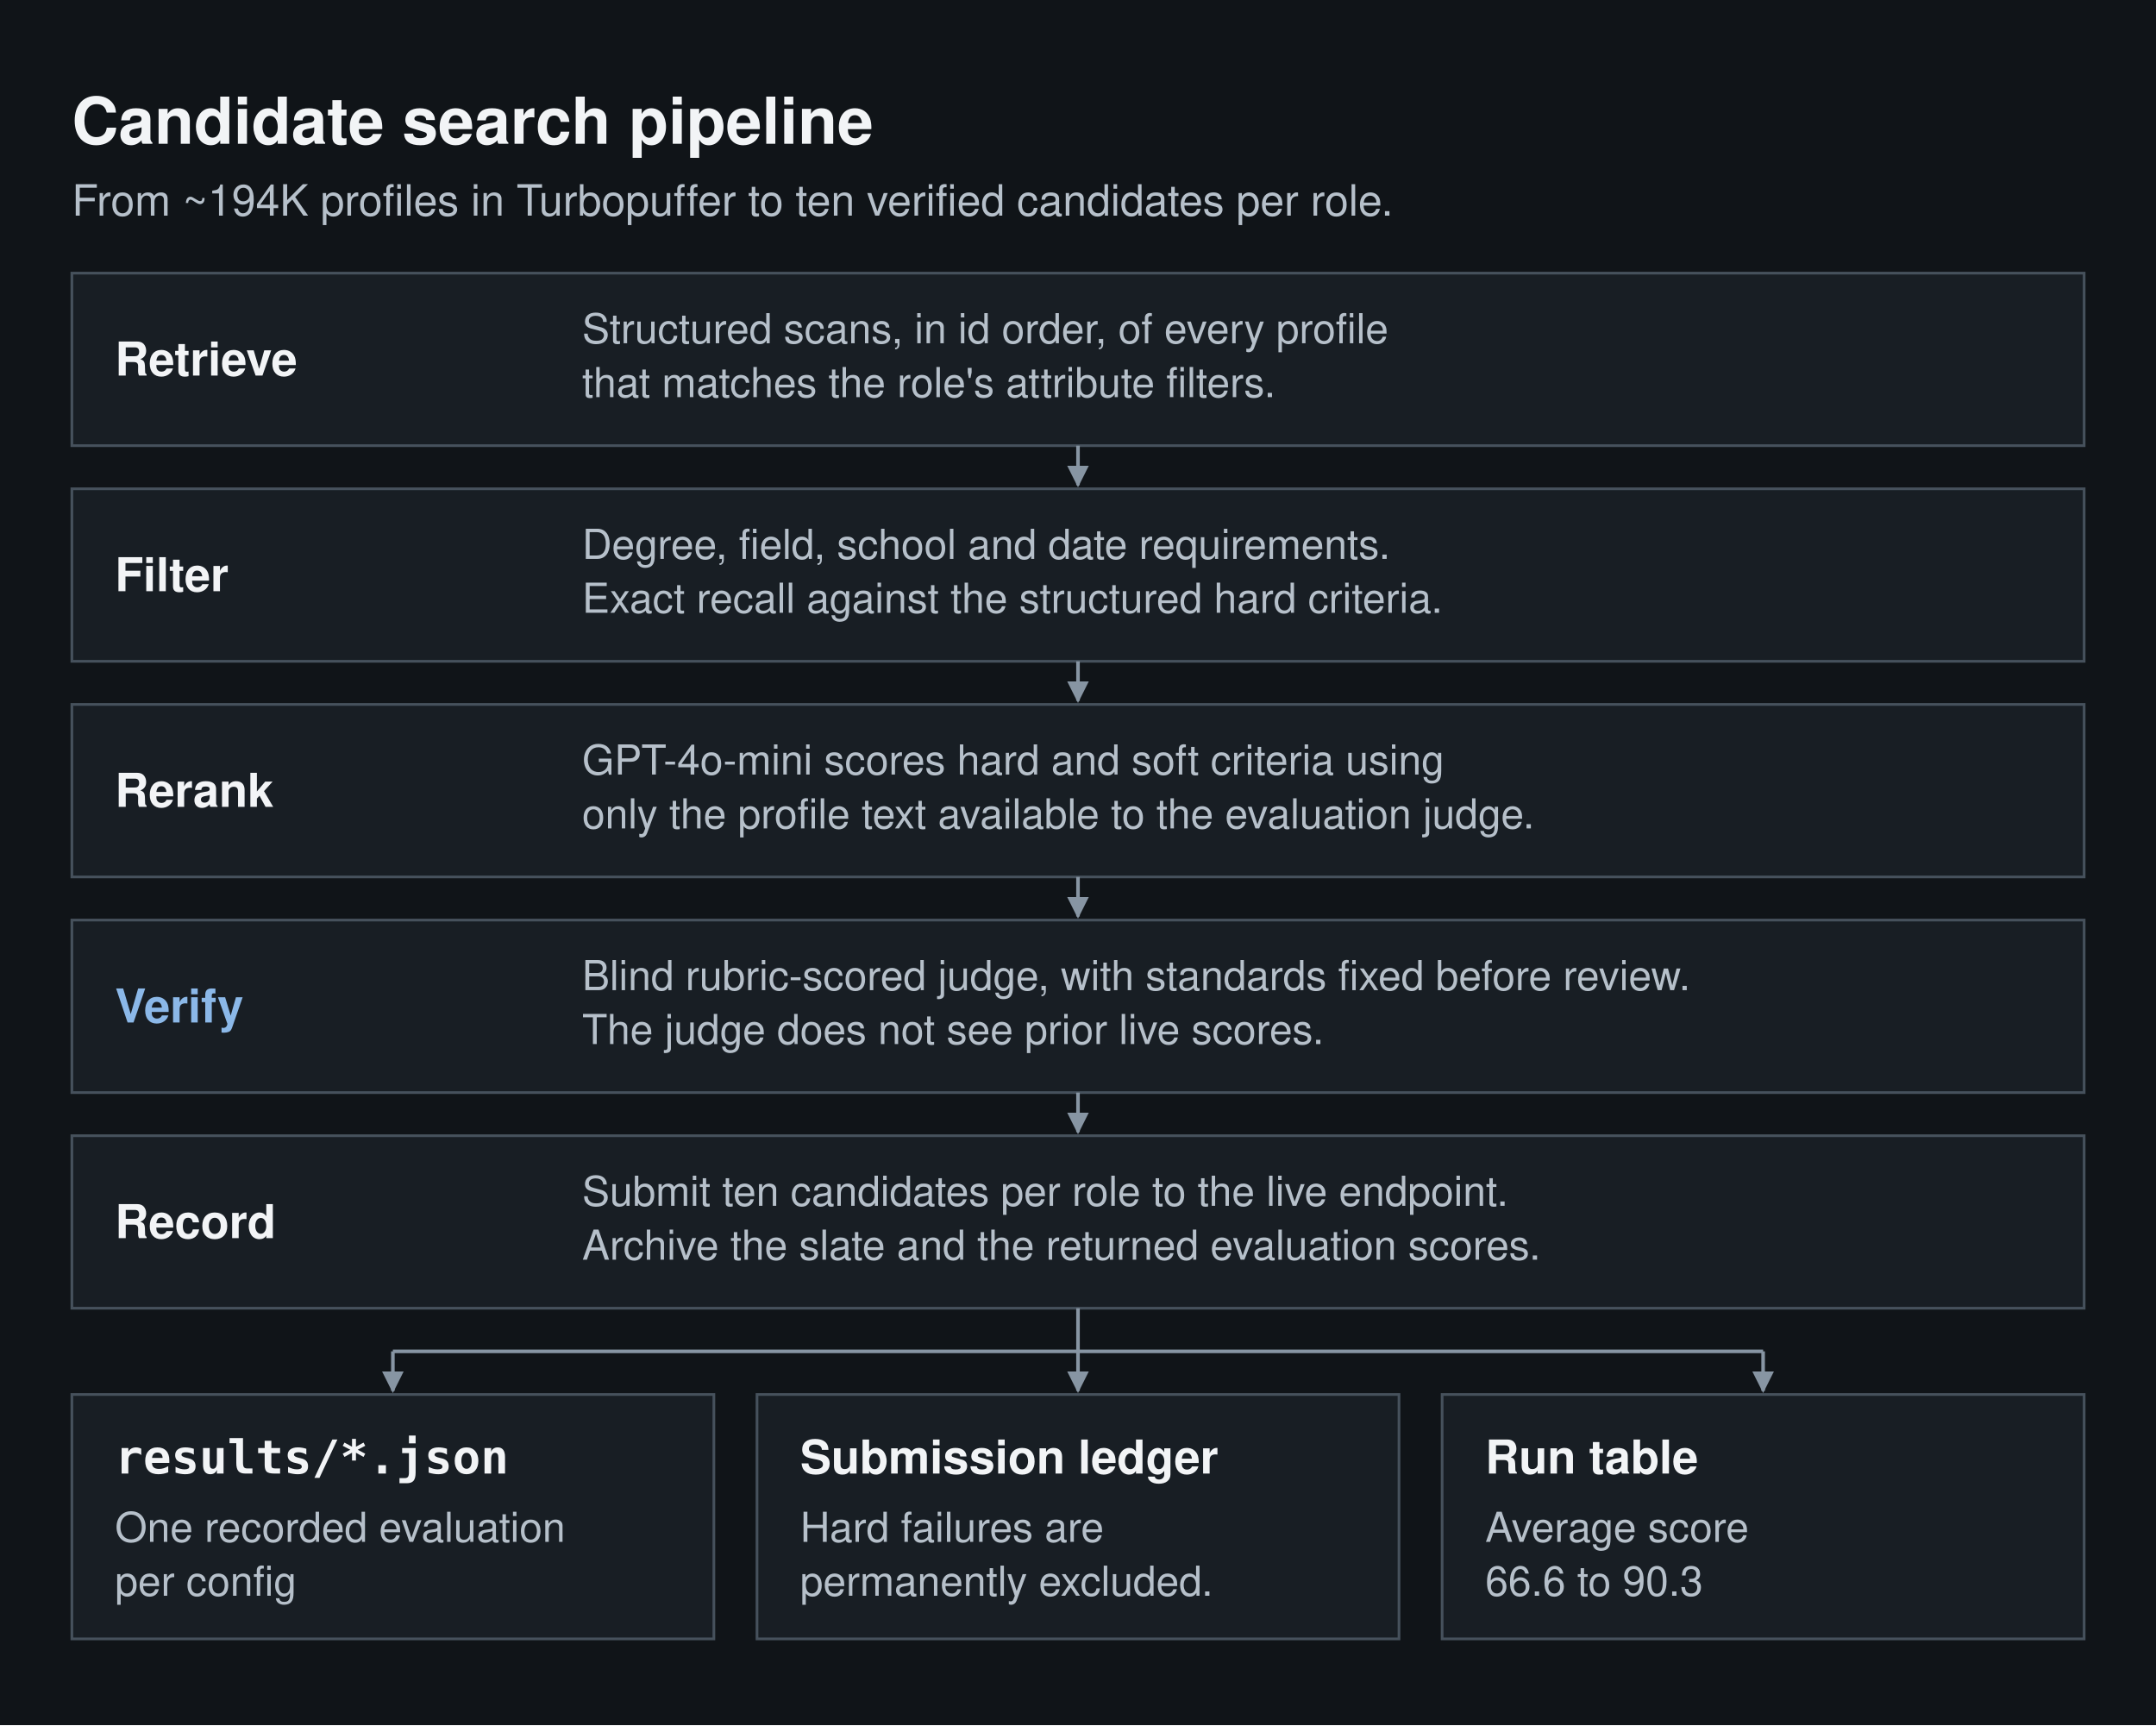
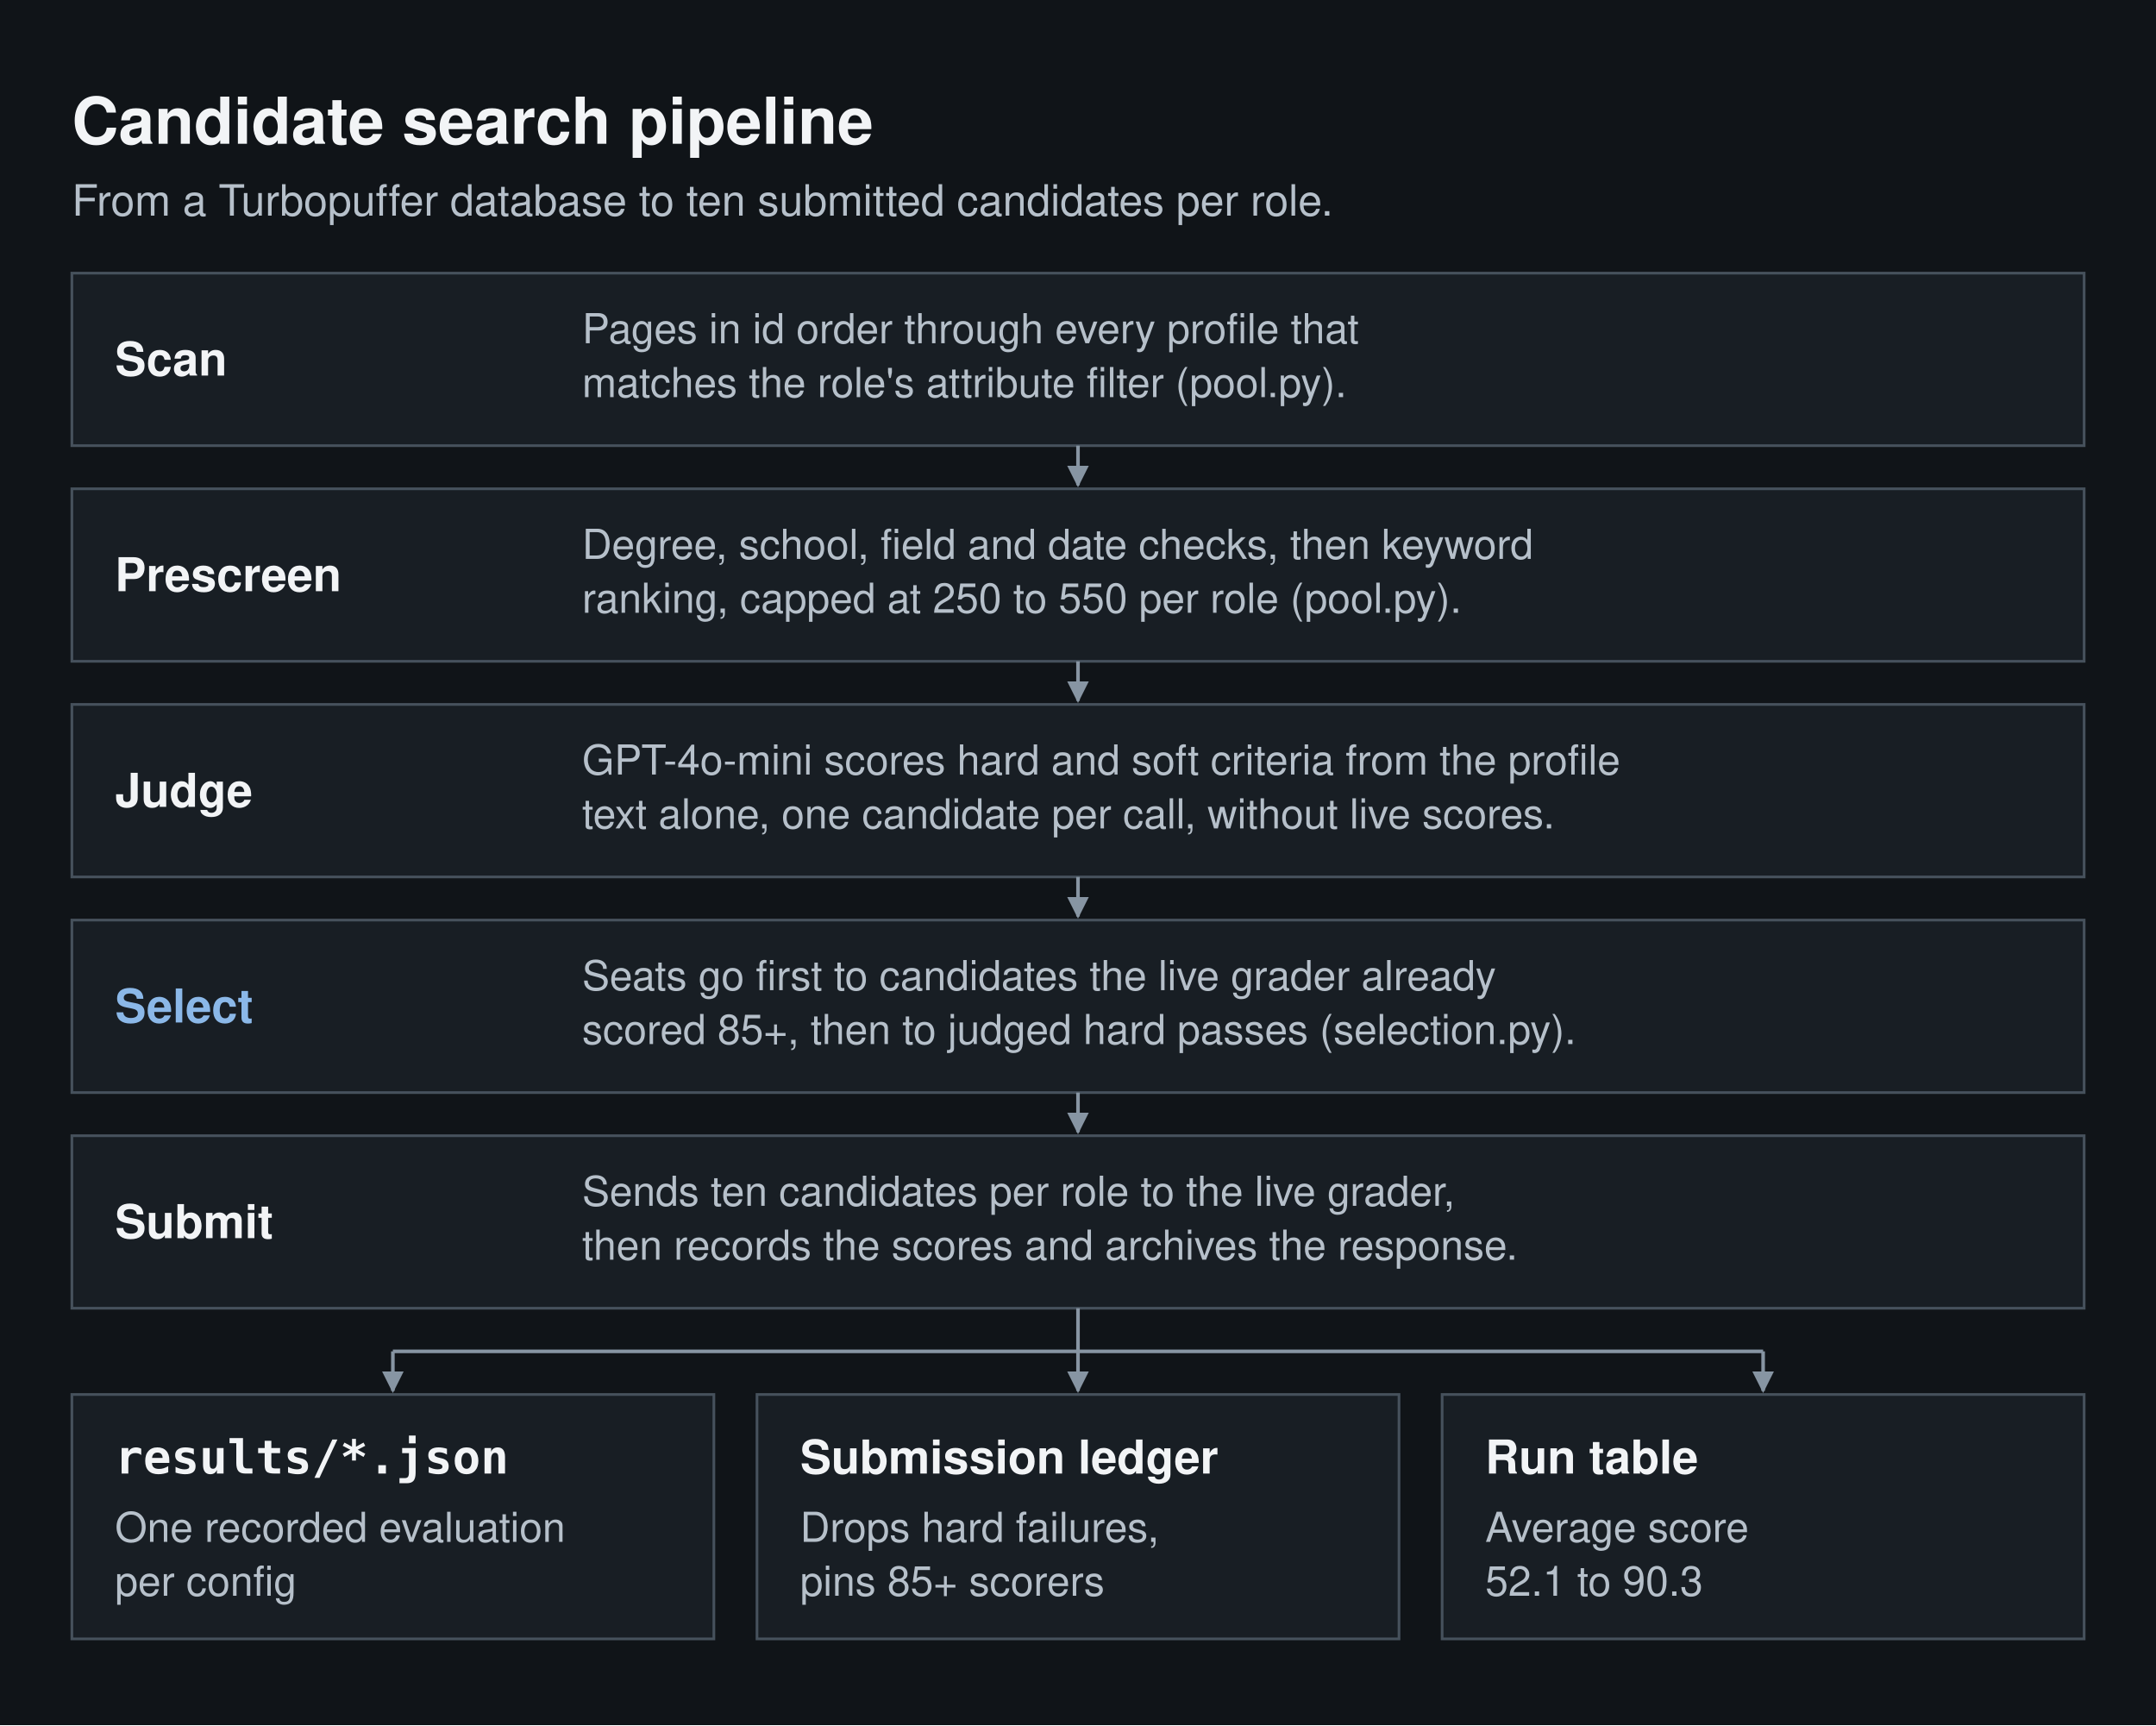
- <svg xmlns="http://www.w3.org/2000/svg" viewBox="0 0 1200 960" width="1200" height="960" role="img" aria-label="Candidate search pipeline over about 194K profiles: exhaustive ID-ordered Turbopuffer scans; filters for degree, field, school and dates; GPT-4o-mini reranking on hard and soft criteria using the text available to the evaluation judge; blind rubric verification under standards fixed before review; and live evaluation and archiving of ten candidates per role. Outputs are results/*.json, a submission ledger that permanently excludes hard failures, and a run table showing average scores from 66.6 to 90.3." font-family="ui-sans-serif, -apple-system, BlinkMacSystemFont, Segoe UI, Helvetica, Arial, sans-serif" style="font-variant-numeric: tabular-nums">
+ <svg xmlns="http://www.w3.org/2000/svg" viewBox="0 0 1200 960" width="1200" height="960" role="img" aria-label="Candidate search pipeline over a Turbopuffer database, in five stages. Scan pages in id order through every profile that matches the role's attribute filter. Prescreen checks degree, school, field and dates, ranks by keywords and keeps 250 to 550 candidates per role. Judge has GPT-4o-mini score hard and soft criteria from the profile text alone, without live scores. Select seats candidates the live grader already scored 85 or above first, then judged hard passes. Submit sends ten candidates per role to the live grader. Outputs are results/*.json, a submission ledger that drops hard failures and pins 85+ scorers, and a run table with averages from 52.1 to 90.3." font-family="ui-sans-serif, -apple-system, BlinkMacSystemFont, Segoe UI, Helvetica, Arial, sans-serif" style="font-variant-numeric: tabular-nums">
  <defs>
    <marker id="ahp" viewBox="0 0 10 10" refX="9" refY="5" markerWidth="6" markerHeight="6" orient="auto">
      <path d="M 0 0 L 10 5 L 0 10 z" fill="#8795a3" />
    </marker>
  </defs>
  <rect width="1200" height="960" fill="#101418" />
  <text x="40" y="80" fill="#f2f4f6" font-size="36" font-weight="700">Candidate search pipeline</text>
-   <text x="40" y="120" fill="#b6c0ca" font-size="24">From ~194K profiles in Turbopuffer to ten verified candidates per role.</text>
+   <text x="40" y="120" fill="#b6c0ca" font-size="24">From a Turbopuffer database to ten submitted candidates per role.</text>
  <rect x="40" y="152" width="1120" height="96" fill="#181e24" stroke="#46515c" stroke-width="1.5" />
-   <text x="64" y="209" fill="#f2f4f6" font-size="26" font-weight="700">Retrieve</text>
-   <text x="324" y="191" fill="#b6c0ca" font-size="23">Structured scans, in id order, of every profile</text>
-   <text x="324" y="221" fill="#b6c0ca" font-size="23">that matches the role's attribute filters.</text>
+   <text x="64" y="209" fill="#f2f4f6" font-size="26" font-weight="700">Scan</text>
+   <text x="324" y="191" fill="#b6c0ca" font-size="23">Pages in id order through every profile that</text>
+   <text x="324" y="221" fill="#b6c0ca" font-size="23">matches the role's attribute filter (pool.py).</text>
  <path d="M 600 248 V 270" fill="none" stroke="#8795a3" stroke-width="2" marker-end="url(#ahp)" />
  <rect x="40" y="272" width="1120" height="96" fill="#181e24" stroke="#46515c" stroke-width="1.5" />
-   <text x="64" y="329" fill="#f2f4f6" font-size="26" font-weight="700">Filter</text>
-   <text x="324" y="311" fill="#b6c0ca" font-size="23">Degree, field, school and date requirements.</text>
-   <text x="324" y="341" fill="#b6c0ca" font-size="23">Exact recall against the structured hard criteria.</text>
+   <text x="64" y="329" fill="#f2f4f6" font-size="26" font-weight="700">Prescreen</text>
+   <text x="324" y="311" fill="#b6c0ca" font-size="23">Degree, school, field and date checks, then keyword</text>
+   <text x="324" y="341" fill="#b6c0ca" font-size="23">ranking, capped at 250 to 550 per role (pool.py).</text>
  <path d="M 600 368 V 390" fill="none" stroke="#8795a3" stroke-width="2" marker-end="url(#ahp)" />
  <rect x="40" y="392" width="1120" height="96" fill="#181e24" stroke="#46515c" stroke-width="1.5" />
-   <text x="64" y="449" fill="#f2f4f6" font-size="26" font-weight="700">Rerank</text>
-   <text x="324" y="431" fill="#b6c0ca" font-size="23">GPT-4o-mini scores hard and soft criteria using</text>
-   <text x="324" y="461" fill="#b6c0ca" font-size="23">only the profile text available to the evaluation judge.</text>
+   <text x="64" y="449" fill="#f2f4f6" font-size="26" font-weight="700">Judge</text>
+   <text x="324" y="431" fill="#b6c0ca" font-size="23">GPT-4o-mini scores hard and soft criteria from the profile</text>
+   <text x="324" y="461" fill="#b6c0ca" font-size="23">text alone, one candidate per call, without live scores.</text>
  <path d="M 600 488 V 510" fill="none" stroke="#8795a3" stroke-width="2" marker-end="url(#ahp)" />
  <rect x="40" y="512" width="1120" height="96" fill="#181e24" stroke="#46515c" stroke-width="1.5" />
-   <text x="64" y="569" fill="#8bb8e8" font-size="26" font-weight="700">Verify</text>
-   <text x="324" y="551" fill="#b6c0ca" font-size="23">Blind rubric-scored judge, with standards fixed before review.</text>
-   <text x="324" y="581" fill="#b6c0ca" font-size="23">The judge does not see prior live scores.</text>
+   <text x="64" y="569" fill="#8bb8e8" font-size="26" font-weight="700">Select</text>
+   <text x="324" y="551" fill="#b6c0ca" font-size="23">Seats go first to candidates the live grader already</text>
+   <text x="324" y="581" fill="#b6c0ca" font-size="23">scored 85+, then to judged hard passes (selection.py).</text>
  <path d="M 600 608 V 630" fill="none" stroke="#8795a3" stroke-width="2" marker-end="url(#ahp)" />
  <rect x="40" y="632" width="1120" height="96" fill="#181e24" stroke="#46515c" stroke-width="1.5" />
-   <text x="64" y="689" fill="#f2f4f6" font-size="26" font-weight="700">Record</text>
-   <text x="324" y="671" fill="#b6c0ca" font-size="23">Submit ten candidates per role to the live endpoint.</text>
-   <text x="324" y="701" fill="#b6c0ca" font-size="23">Archive the slate and the returned evaluation scores.</text>
+   <text x="64" y="689" fill="#f2f4f6" font-size="26" font-weight="700">Submit</text>
+   <text x="324" y="671" fill="#b6c0ca" font-size="23">Sends ten candidates per role to the live grader,</text>
+   <text x="324" y="701" fill="#b6c0ca" font-size="23">then records the scores and archives the response.</text>
  <line x1="600" y1="728" x2="600" y2="752" stroke="#8795a3" stroke-width="2" />
  <line x1="218.667" y1="752" x2="981.333" y2="752" stroke="#8795a3" stroke-width="2" />
  <path d="M 218.667 752 V 774" fill="none" stroke="#8795a3" stroke-width="2" marker-end="url(#ahp)" />
  <rect x="40" y="776" width="357.333" height="136" fill="#181e24" stroke="#46515c" stroke-width="1.5" />
  <text x="64" y="820" fill="#f2f4f6" font-size="26" font-weight="700">
    <tspan font-family="ui-monospace, SFMono-Regular, Menlo, monospace">results/*.json</tspan>
  </text>
  <text x="64" y="858" fill="#b6c0ca" font-size="23">One recorded evaluation</text>
  <text x="64" y="888" fill="#b6c0ca" font-size="23">per config</text>
  <path d="M 600 752 V 774" fill="none" stroke="#8795a3" stroke-width="2" marker-end="url(#ahp)" />
  <rect x="421.333" y="776" width="357.333" height="136" fill="#181e24" stroke="#46515c" stroke-width="1.5" />
  <text x="445.333" y="820" fill="#f2f4f6" font-size="26" font-weight="700">Submission ledger</text>
-   <text x="445.333" y="858" fill="#b6c0ca" font-size="23">Hard failures are</text>
-   <text x="445.333" y="888" fill="#b6c0ca" font-size="23">permanently excluded.</text>
+   <text x="445.333" y="858" fill="#b6c0ca" font-size="23">Drops hard failures,</text>
+   <text x="445.333" y="888" fill="#b6c0ca" font-size="23">pins 85+ scorers</text>
  <path d="M 981.333 752 V 774" fill="none" stroke="#8795a3" stroke-width="2" marker-end="url(#ahp)" />
  <rect x="802.667" y="776" width="357.333" height="136" fill="#181e24" stroke="#46515c" stroke-width="1.5" />
  <text x="826.667" y="820" fill="#f2f4f6" font-size="26" font-weight="700">Run table</text>
  <text x="826.667" y="858" fill="#b6c0ca" font-size="23">Average score</text>
-   <text x="826.667" y="888" fill="#b6c0ca" font-size="23">66.6 to 90.3</text>
+   <text x="826.667" y="888" fill="#b6c0ca" font-size="23">52.1 to 90.3</text>
</svg>
